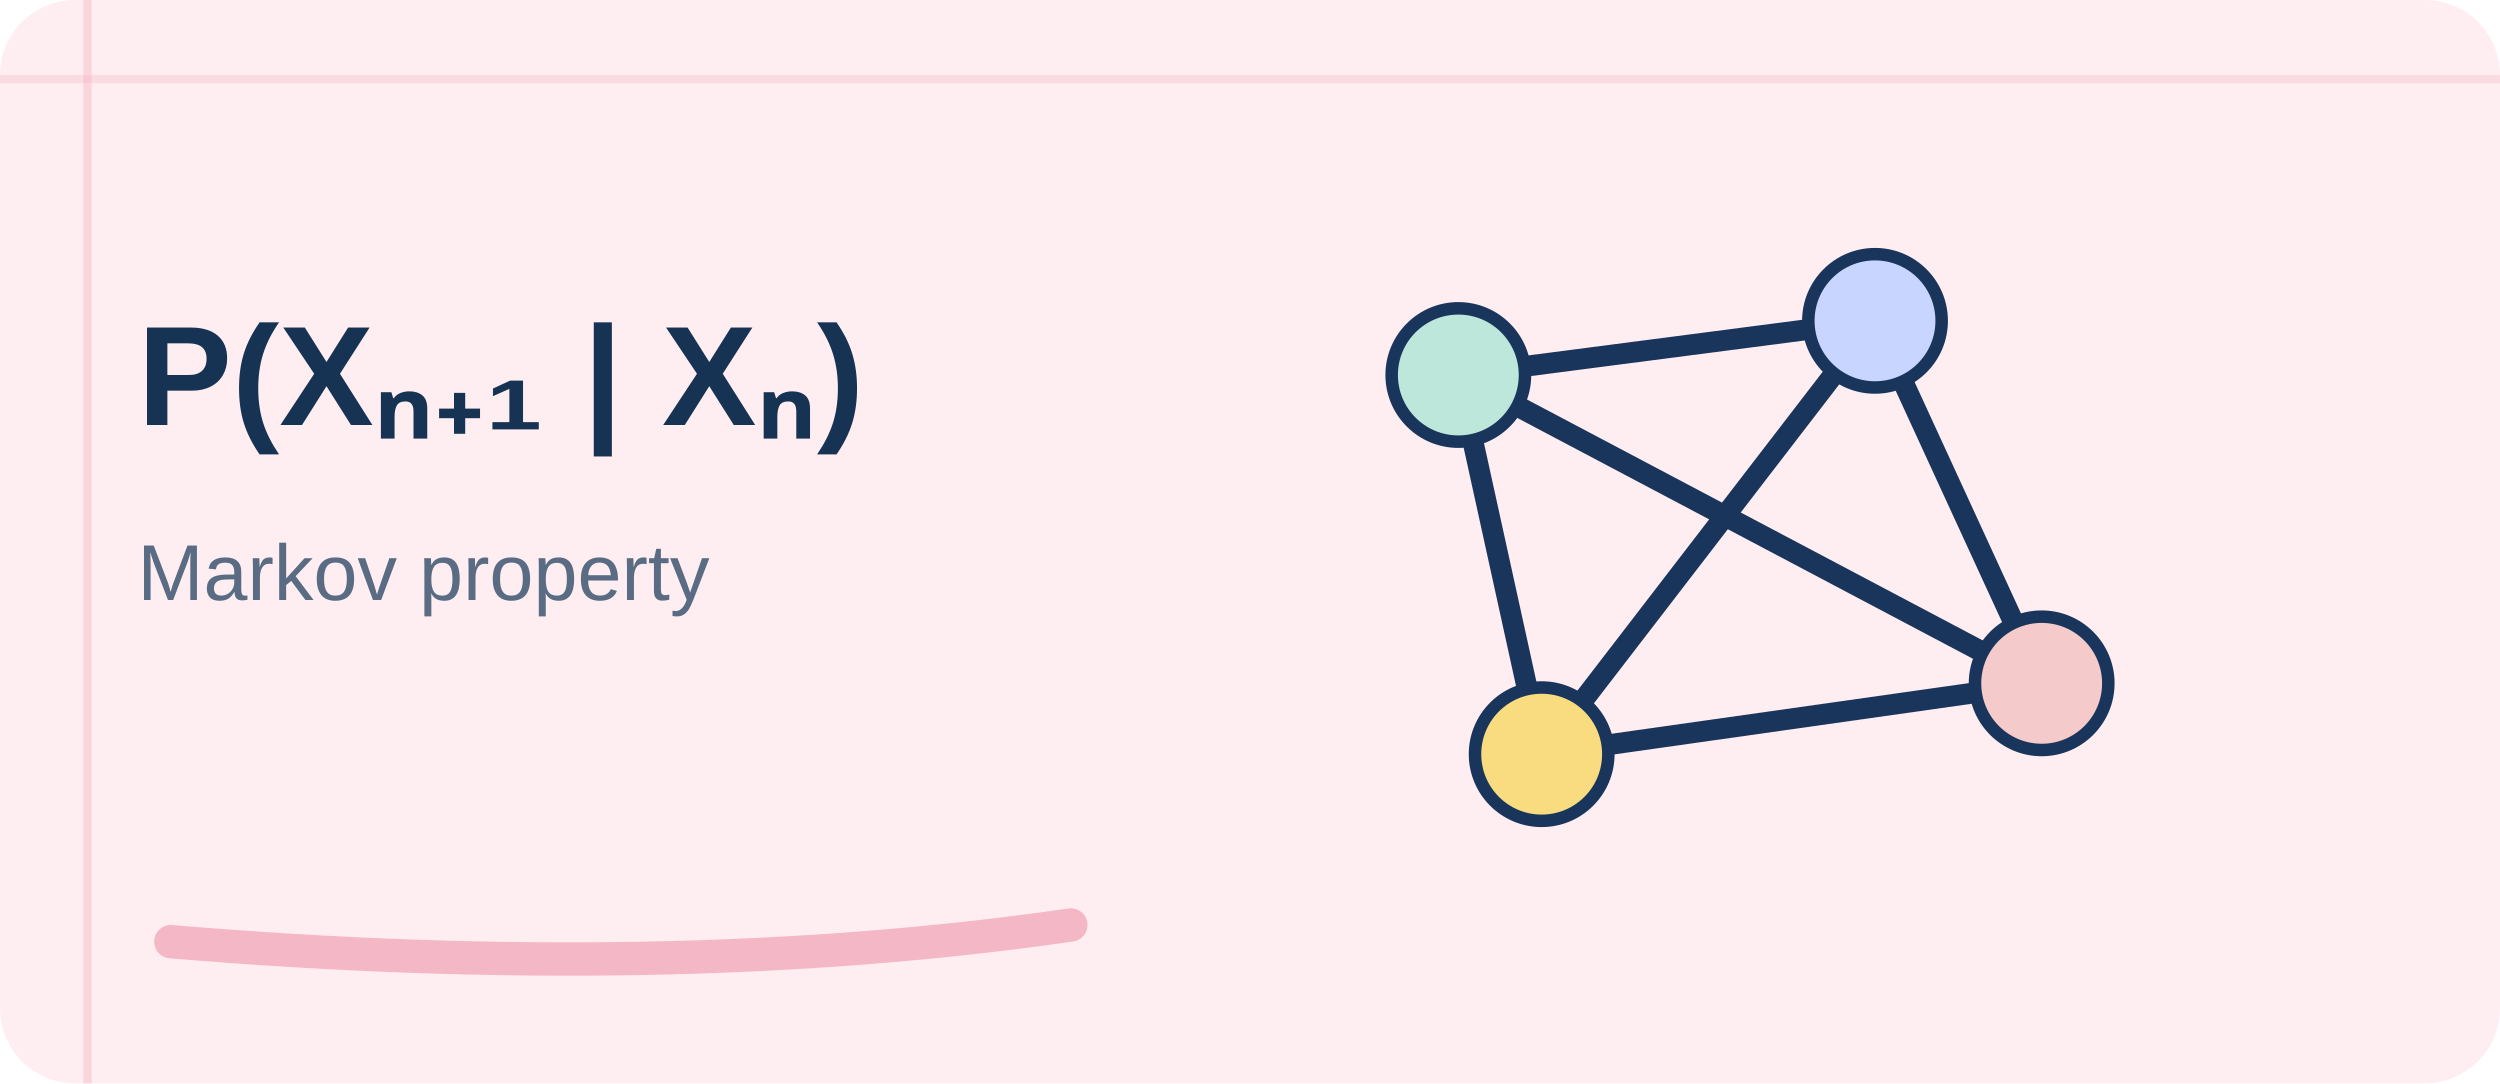
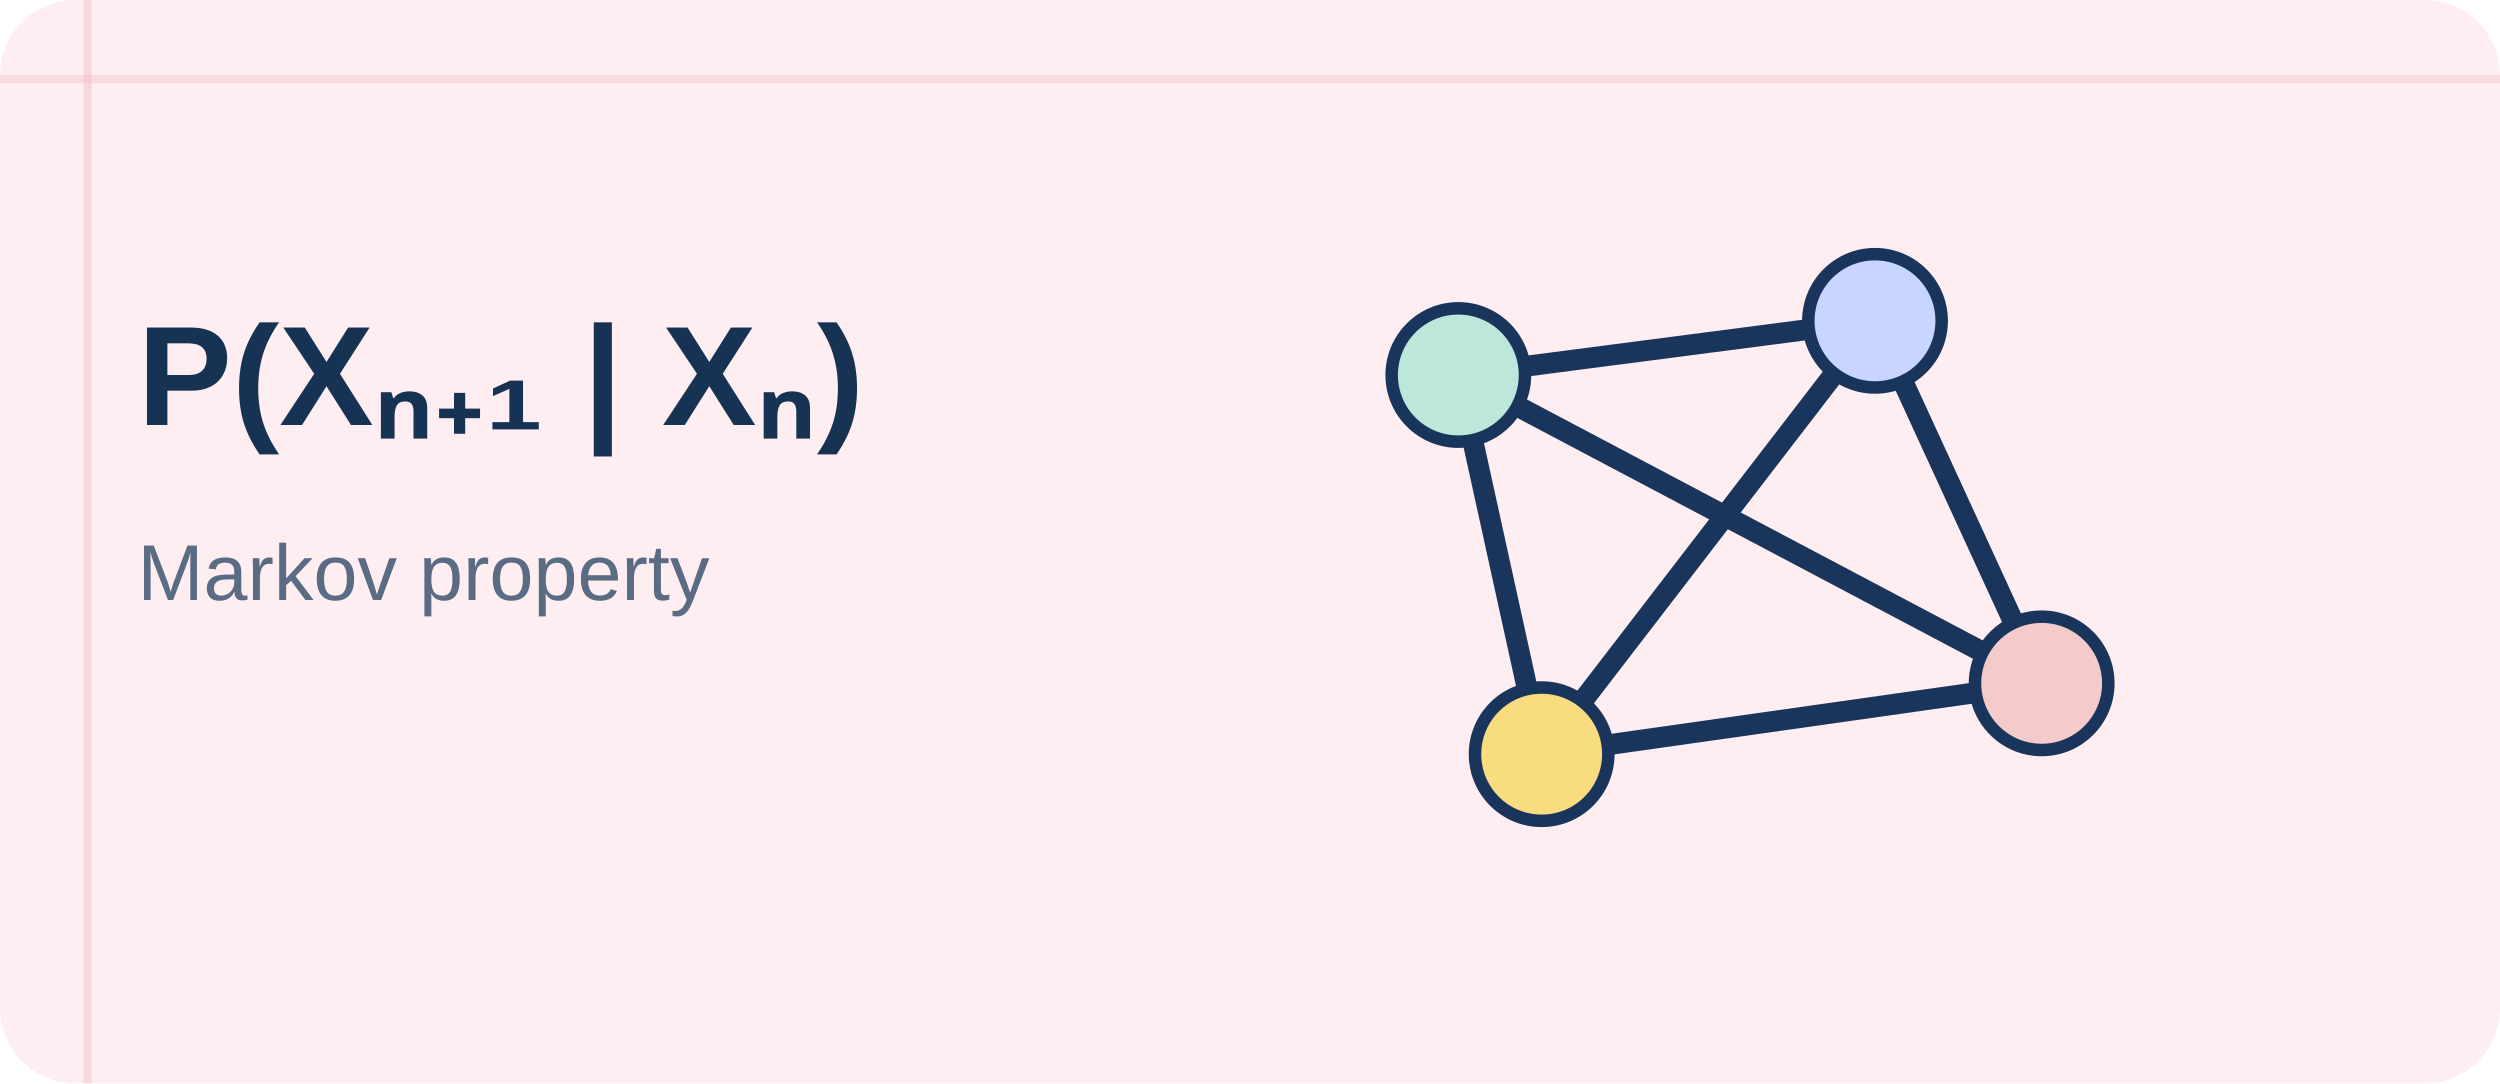
<svg xmlns="http://www.w3.org/2000/svg" viewBox="0 0 600 260" role="img" aria-labelledby="title">
  <rect width="600" height="260" rx="18" fill="#ffeef1" />
  <path d="M0 19 L600 19" stroke="#f4b7c5" stroke-opacity=".35" stroke-width="2" />
  <path d="M21 0 V260" stroke="#f4b7c5" stroke-opacity=".45" stroke-width="2" />
-   <path d="M41 226 Q160 236 257 222" stroke="#f4b7c5" stroke-width="8" fill="none" stroke-linecap="round" />
  <text x="33" y="102" fill="#173354" font-size="34" font-family="Trebuchet MS,Segoe UI,Arial,sans-serif" font-weight="700">P(Xₙ₊₁ | Xₙ)</text>
  <text x="33" y="144" fill="#5a6c83" font-size="19" font-family="Trebuchet MS,Segoe UI,Arial,sans-serif">Markov property</text>
  <path d="M350 90 L450 77 L490 164 L370 181 Z M350 90 L490 164 M450 77 L370 181" stroke="#1a355b" stroke-width="5" fill="none" stroke-linecap="round" stroke-linejoin="round" />
  <circle cx="350" cy="90" r="16" fill="#bee7db" stroke="#1a355b" stroke-width="3" />
  <circle cx="450" cy="77" r="16" fill="#c8d6ff" stroke="#1a355b" stroke-width="3" />
  <circle cx="490" cy="164" r="16" fill="#f5caca" stroke="#1a355b" stroke-width="3" />
  <circle cx="370" cy="181" r="16" fill="#f9dc80" stroke="#1a355b" stroke-width="3" />
</svg>
